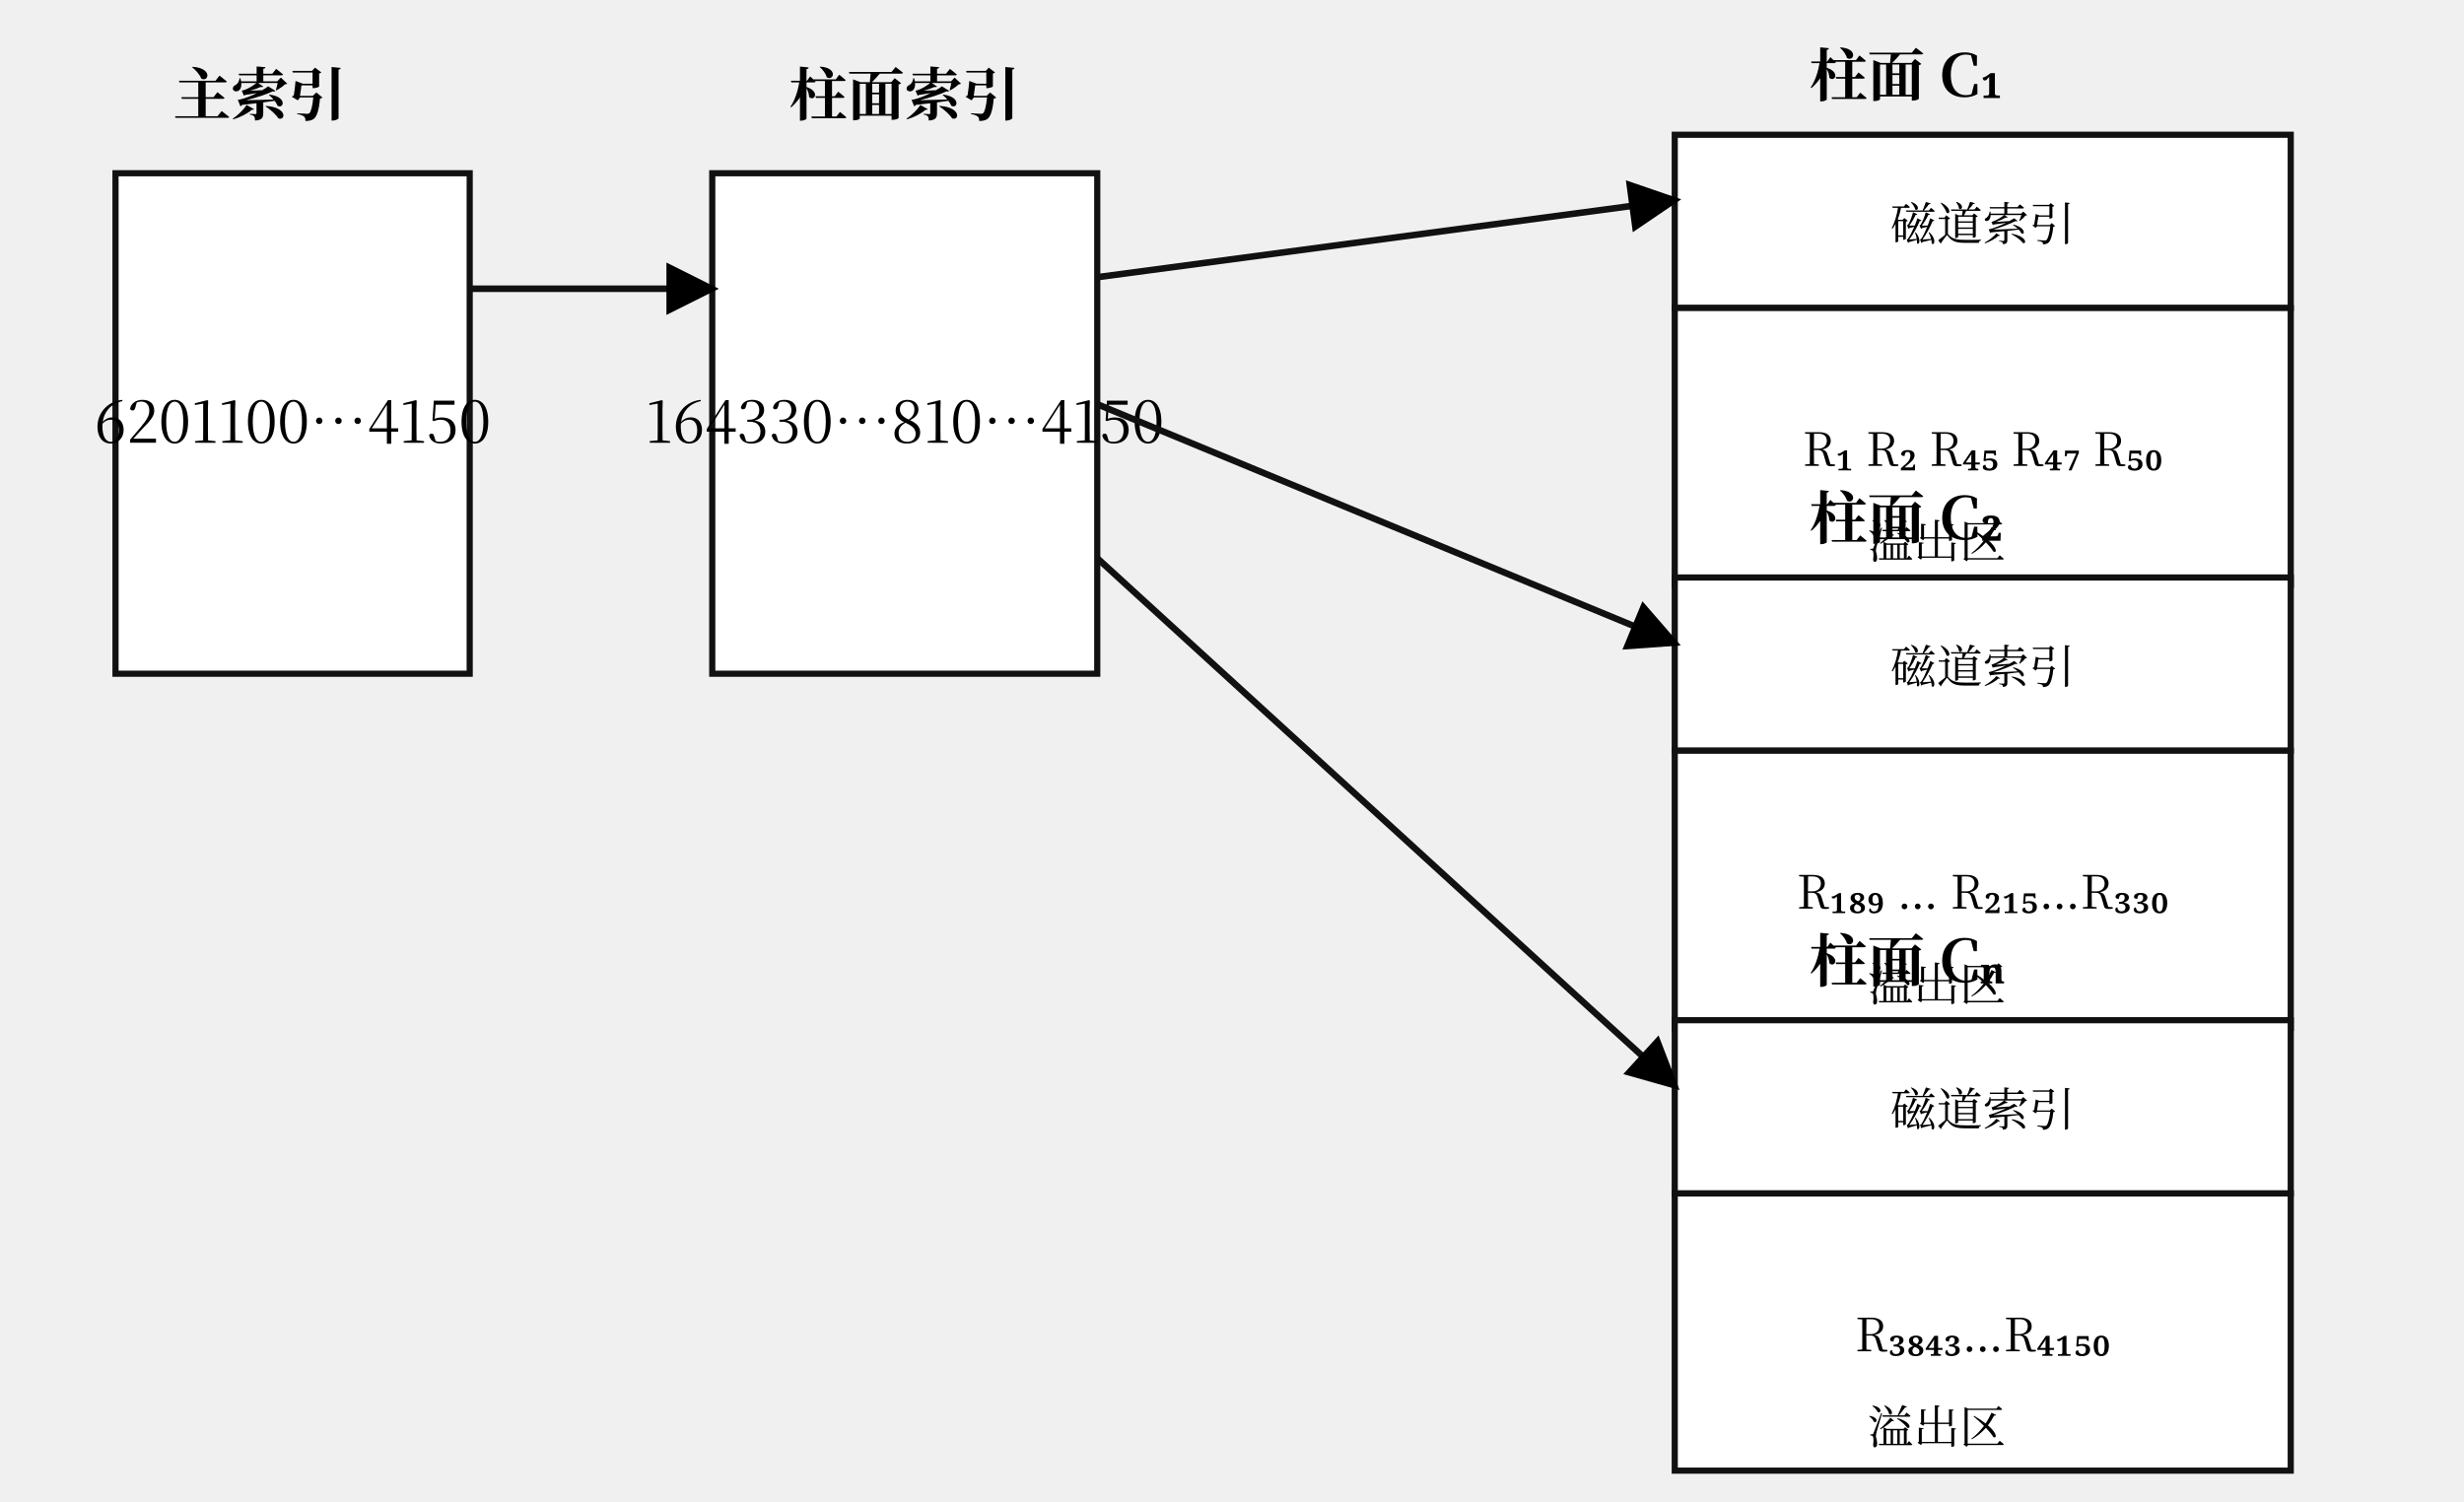
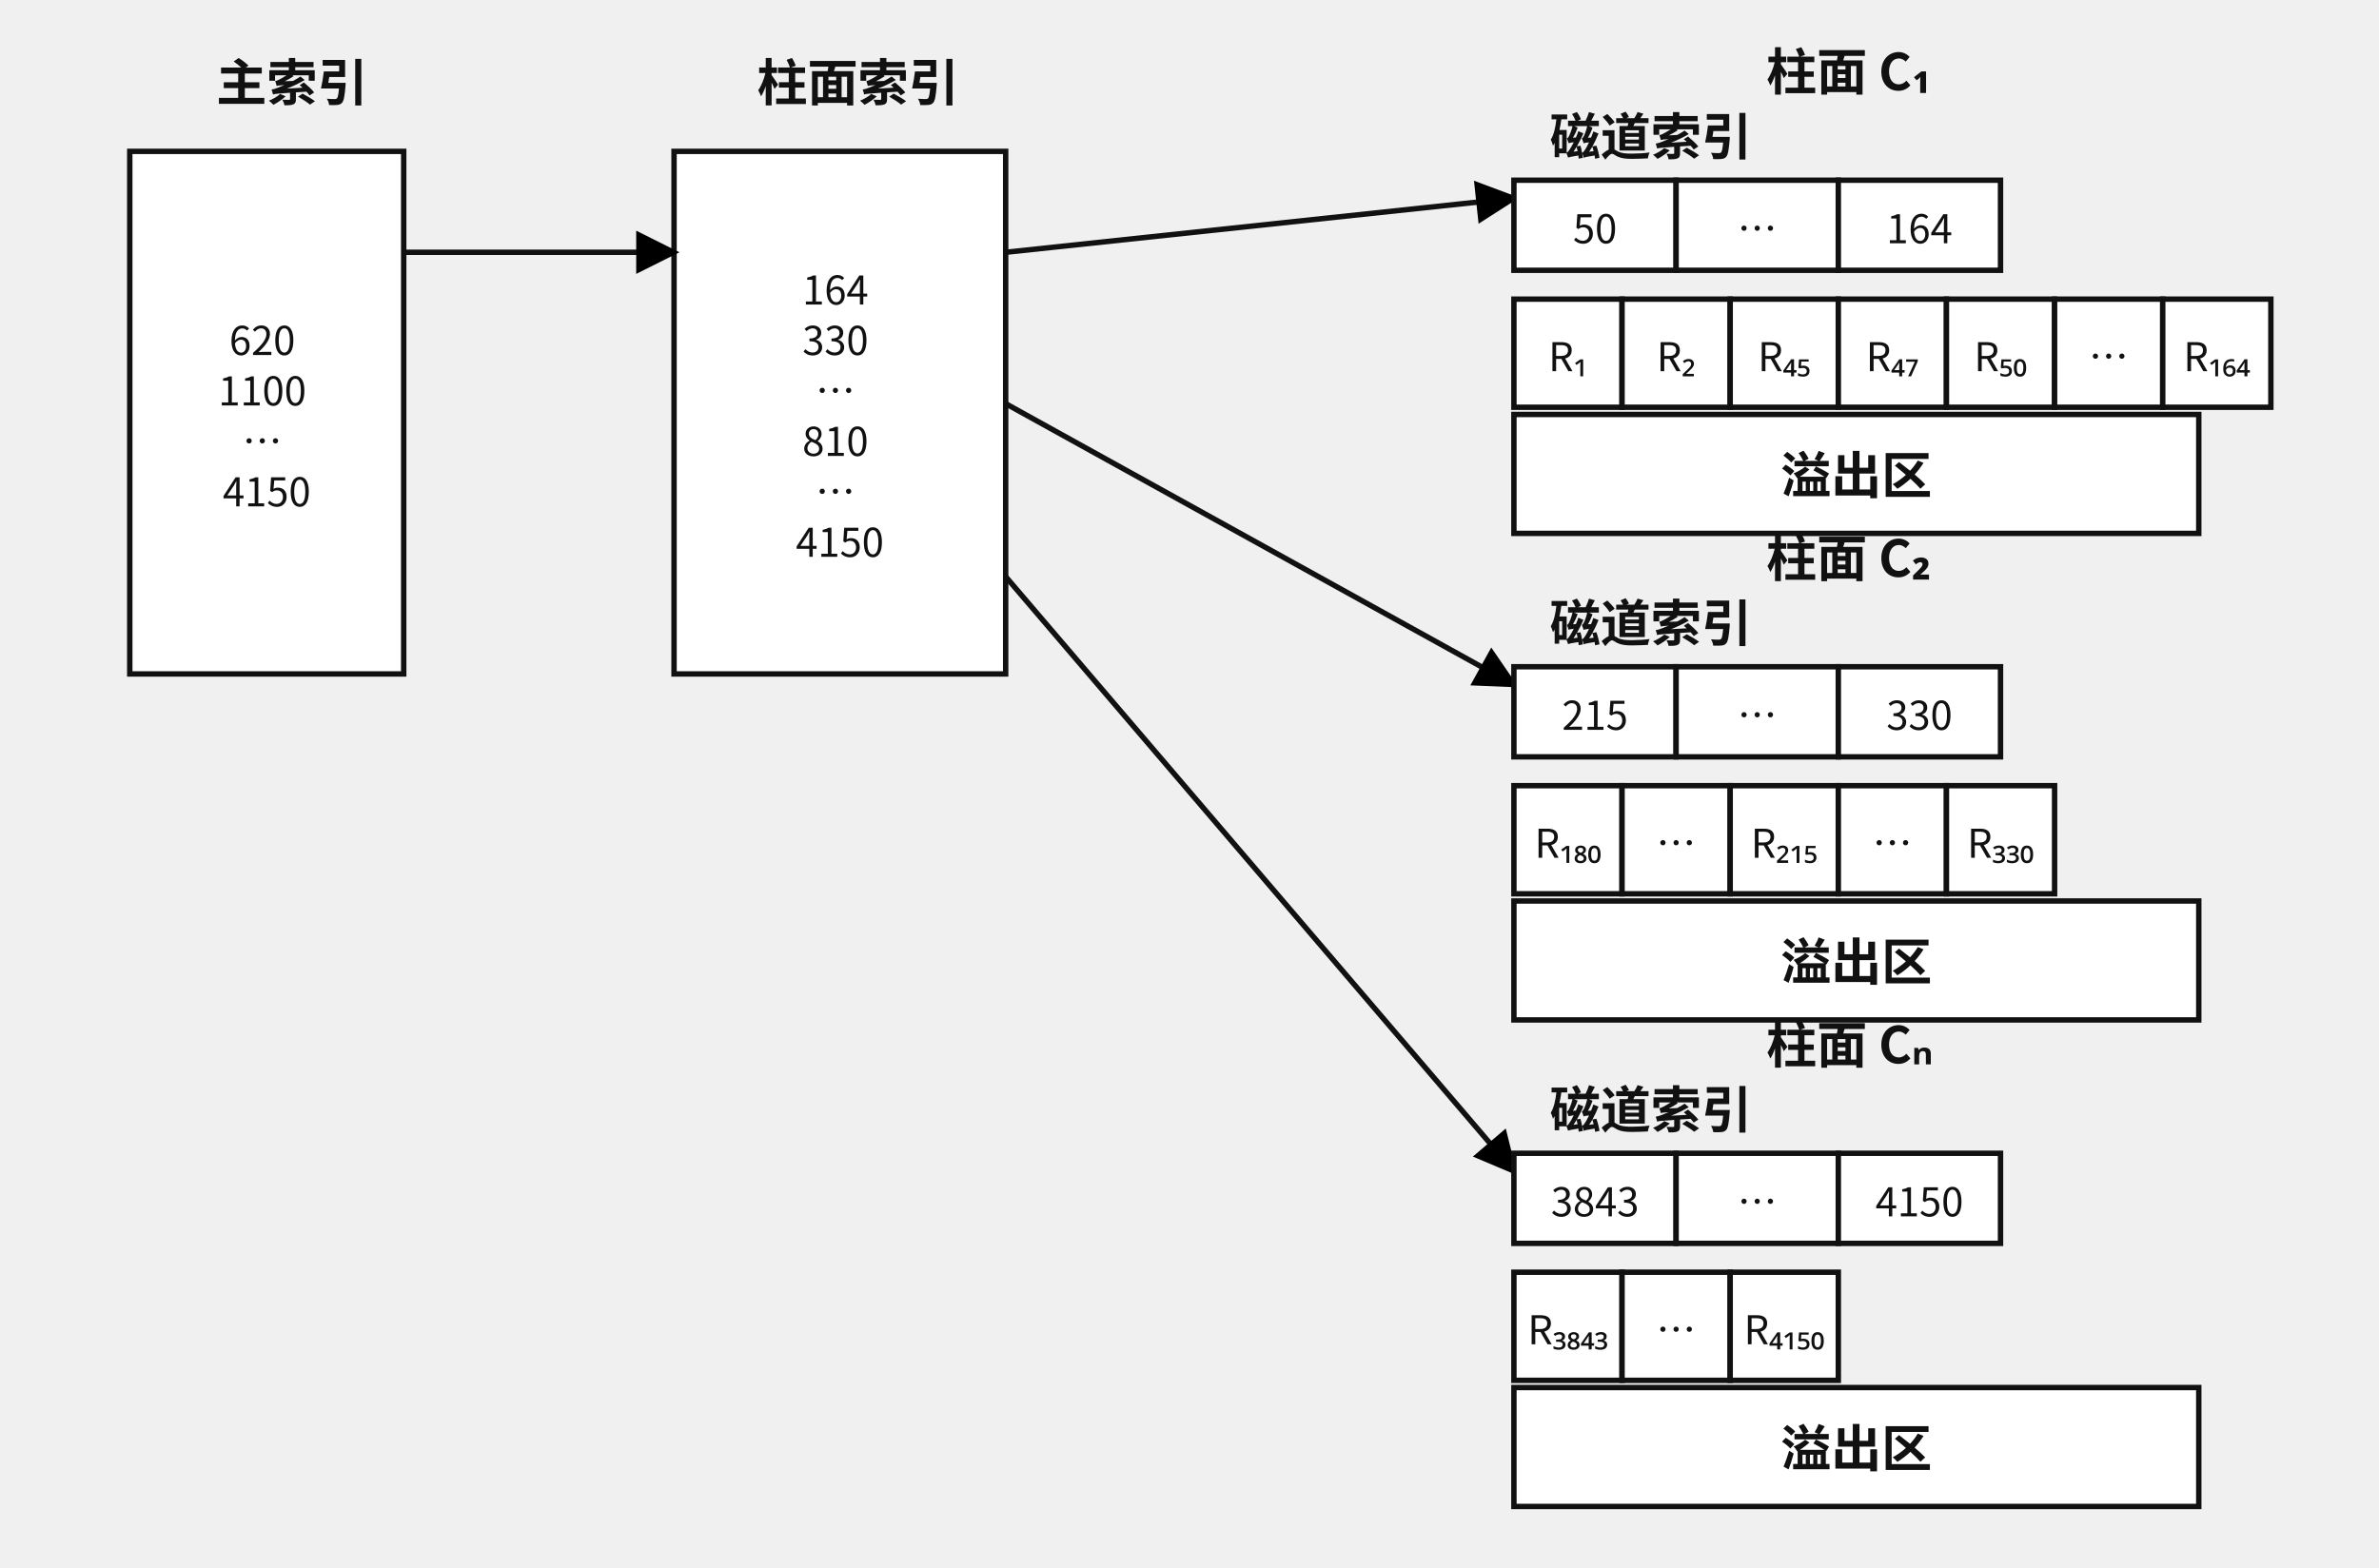
- <svg xmlns="http://www.w3.org/2000/svg" width="640" height="390" viewBox="0 0 640 390">
-   <style>text{font-family:"Noto Serif CJK SC","Microsoft YaHei",serif;font-size:15px} .s{font-size:12px} .b{font-weight:bold} .box{fill:white;stroke:#111;stroke-width:1.6} .line{stroke:#111;stroke-width:1.7;fill:none;marker-end:url(#a)}</style>
+ <svg xmlns="http://www.w3.org/2000/svg" width="660" height="435" viewBox="0 0 660 435">
+   <style>text{font-family:"Microsoft YaHei","Noto Sans CJK SC",sans-serif;font-size:14px;fill:#111}.s{font-size:11px}.b{font-weight:bold}.box{fill:#fff;stroke:#111;stroke-width:1.5}.line{stroke:#111;stroke-width:1.5;fill:none;marker-end:url(#a)}</style>
  <defs>
    <marker id="a" markerWidth="8" markerHeight="8" refX="7" refY="4" orient="auto">
-       <path d="M0,0 L8,4 L0,8z" />
+       <path d="M0 0L8 4L0 8z" />
    </marker>
  </defs>
-   <text class="b" x="45" y="30">主索引</text>
-   <rect class="box" x="30" y="45" width="92" height="130" />
-   <text class="" x="76.0" y="115.0" text-anchor="middle">620
- 1100
- …
- 4150</text>
-   <text class="b" x="205" y="30">柱面索引</text>
-   <rect class="box" x="185" y="45" width="100" height="130" />
-   <text class="" x="235.0" y="115.0" text-anchor="middle">164
- 330
- …
- 810
- …
- 4150</text>
-   <text class="b" x="470" y="25">柱面 C₁</text>
-   <rect class="box" x="435" y="35" width="160" height="45" />
-   <text class="s" x="515.0" y="62.5" text-anchor="middle">磁道索引</text>
-   <rect class="box" x="435" y="80" width="160" height="72" />
-   <text class="s" x="515.0" y="121.0" text-anchor="middle">R₁  R₂  R₄₅  R₄₇  R₅₀</text>
-   <text class="s" x="485" y="145">溢出区</text>
-   <text class="b" x="470" y="140">柱面 C₂</text>
-   <rect class="box" x="435" y="150" width="160" height="45" />
-   <text class="s" x="515.0" y="177.5" text-anchor="middle">磁道索引</text>
-   <rect class="box" x="435" y="195" width="160" height="72" />
-   <text class="s" x="515.0" y="236.0" text-anchor="middle">R₁₈₉  …  R₂₁₅
- …
- R₃₃₀</text>
-   <text class="s" x="485" y="260">溢出区</text>
-   <text class="b" x="470" y="255">柱面 Cₙ</text>
-   <rect class="box" x="435" y="265" width="160" height="45" />
-   <text class="s" x="515.0" y="292.5" text-anchor="middle">磁道索引</text>
-   <rect class="box" x="435" y="310" width="160" height="72" />
-   <text class="s" x="515.0" y="351.0" text-anchor="middle">R₃₈₄₃
- …
- R₄₁₅₀</text>
-   <text class="s" x="485" y="375">溢出区</text>
-   <path class="line" d="M122 75 L185 75" />
-   <path class="line" d="M285 72 L435 52" />
-   <path class="line" d="M285 105 L435 167" />
-   <path class="line" d="M285 145 L435 282" />
+   <text class="b" x="60" y="28">主索引</text>
+   <rect class="box" x="36" y="42" width="76" height="145" />
+   <text class="s" x="74.0" y="98.5" text-anchor="middle">
+     <tspan x="74.0" dy="0">620</tspan>
+     <tspan x="74.0" dy="14">1100</tspan>
+     <tspan x="74.0" dy="14">…</tspan>
+     <tspan x="74.0" dy="14">4150</tspan>
+   </text>
+   <text class="b" x="210" y="28">柱面索引</text>
+   <rect class="box" x="187" y="42" width="92" height="145" />
+   <text class="s" x="233.0" y="84.5" text-anchor="middle">
+     <tspan x="233.0" dy="0">164</tspan>
+     <tspan x="233.0" dy="14">330</tspan>
+     <tspan x="233.0" dy="14">…</tspan>
+     <tspan x="233.0" dy="14">810</tspan>
+     <tspan x="233.0" dy="14">…</tspan>
+     <tspan x="233.0" dy="14">4150</tspan>
+   </text>
+   <path class="line" d="M112 70H187" />
+   <path class="line" d="M279 70L420 55" />
+   <path class="line" d="M279 112L420 190" />
+   <path class="line" d="M279 160L420 325" />
+   <text class="b" x="490" y="25">柱面 C₁</text>
+   <text class="b" x="430" y="43">磁道索引</text>
+   <rect class="box" x="420" y="50" width="45" height="25" />
+   <text class="s" x="442.5" y="67.5" text-anchor="middle">
+     <tspan x="442.5" dy="0">50</tspan>
+   </text>
+   <rect class="box" x="465" y="50" width="45" height="25" />
+   <text class="s" x="487.5" y="67.5" text-anchor="middle">
+     <tspan x="487.5" dy="0">…</tspan>
+   </text>
+   <rect class="box" x="510" y="50" width="45" height="25" />
+   <text class="s" x="532.5" y="67.5" text-anchor="middle">
+     <tspan x="532.5" dy="0">164</tspan>
+   </text>
+   <rect class="box" x="420" y="83" width="30" height="30" />
+   <text class="s" x="435.0" y="103.0" text-anchor="middle">
+     <tspan x="435.0" dy="0">R₁</tspan>
+   </text>
+   <rect class="box" x="450" y="83" width="30" height="30" />
+   <text class="s" x="465.0" y="103.0" text-anchor="middle">
+     <tspan x="465.0" dy="0">R₂</tspan>
+   </text>
+   <rect class="box" x="480" y="83" width="30" height="30" />
+   <text class="s" x="495.0" y="103.0" text-anchor="middle">
+     <tspan x="495.0" dy="0">R₄₅</tspan>
+   </text>
+   <rect class="box" x="510" y="83" width="30" height="30" />
+   <text class="s" x="525.0" y="103.0" text-anchor="middle">
+     <tspan x="525.0" dy="0">R₄₇</tspan>
+   </text>
+   <rect class="box" x="540" y="83" width="30" height="30" />
+   <text class="s" x="555.0" y="103.0" text-anchor="middle">
+     <tspan x="555.0" dy="0">R₅₀</tspan>
+   </text>
+   <rect class="box" x="570" y="83" width="30" height="30" />
+   <text class="s" x="585.0" y="103.0" text-anchor="middle">
+     <tspan x="585.0" dy="0">…</tspan>
+   </text>
+   <rect class="box" x="600" y="83" width="30" height="30" />
+   <text class="s" x="615.0" y="103.0" text-anchor="middle">
+     <tspan x="615.0" dy="0">R₁₆₄</tspan>
+   </text>
+   <rect class="box" x="420" y="115" width="190" height="33" />
+   <text class="b" x="515" y="137" text-anchor="middle">溢出区</text>
+   <text class="b" x="490" y="160">柱面 C₂</text>
+   <text class="b" x="430" y="178">磁道索引</text>
+   <rect class="box" x="420" y="185" width="45" height="25" />
+   <text class="s" x="442.5" y="202.5" text-anchor="middle">
+     <tspan x="442.5" dy="0">215</tspan>
+   </text>
+   <rect class="box" x="465" y="185" width="45" height="25" />
+   <text class="s" x="487.5" y="202.5" text-anchor="middle">
+     <tspan x="487.5" dy="0">…</tspan>
+   </text>
+   <rect class="box" x="510" y="185" width="45" height="25" />
+   <text class="s" x="532.5" y="202.5" text-anchor="middle">
+     <tspan x="532.5" dy="0">330</tspan>
+   </text>
+   <rect class="box" x="420" y="218" width="30" height="30" />
+   <text class="s" x="435.0" y="238.0" text-anchor="middle">
+     <tspan x="435.0" dy="0">R₁₈₀</tspan>
+   </text>
+   <rect class="box" x="450" y="218" width="30" height="30" />
+   <text class="s" x="465.0" y="238.0" text-anchor="middle">
+     <tspan x="465.0" dy="0">…</tspan>
+   </text>
+   <rect class="box" x="480" y="218" width="30" height="30" />
+   <text class="s" x="495.0" y="238.0" text-anchor="middle">
+     <tspan x="495.0" dy="0">R₂₁₅</tspan>
+   </text>
+   <rect class="box" x="510" y="218" width="30" height="30" />
+   <text class="s" x="525.0" y="238.0" text-anchor="middle">
+     <tspan x="525.0" dy="0">…</tspan>
+   </text>
+   <rect class="box" x="540" y="218" width="30" height="30" />
+   <text class="s" x="555.0" y="238.0" text-anchor="middle">
+     <tspan x="555.0" dy="0">R₃₃₀</tspan>
+   </text>
+   <rect class="box" x="420" y="250" width="190" height="33" />
+   <text class="b" x="515" y="272" text-anchor="middle">溢出区</text>
+   <text class="b" x="490" y="295">柱面 Cₙ</text>
+   <text class="b" x="430" y="313">磁道索引</text>
+   <rect class="box" x="420" y="320" width="45" height="25" />
+   <text class="s" x="442.5" y="337.5" text-anchor="middle">
+     <tspan x="442.5" dy="0">3843</tspan>
+   </text>
+   <rect class="box" x="465" y="320" width="45" height="25" />
+   <text class="s" x="487.5" y="337.5" text-anchor="middle">
+     <tspan x="487.5" dy="0">…</tspan>
+   </text>
+   <rect class="box" x="510" y="320" width="45" height="25" />
+   <text class="s" x="532.5" y="337.5" text-anchor="middle">
+     <tspan x="532.5" dy="0">4150</tspan>
+   </text>
+   <rect class="box" x="420" y="353" width="30" height="30" />
+   <text class="s" x="435.0" y="373.0" text-anchor="middle">
+     <tspan x="435.0" dy="0">R₃₈₄₃</tspan>
+   </text>
+   <rect class="box" x="450" y="353" width="30" height="30" />
+   <text class="s" x="465.0" y="373.0" text-anchor="middle">
+     <tspan x="465.0" dy="0">…</tspan>
+   </text>
+   <rect class="box" x="480" y="353" width="30" height="30" />
+   <text class="s" x="495.0" y="373.0" text-anchor="middle">
+     <tspan x="495.0" dy="0">R₄₁₅₀</tspan>
+   </text>
+   <rect class="box" x="420" y="385" width="190" height="33" />
+   <text class="b" x="515" y="407" text-anchor="middle">溢出区</text>
</svg>
